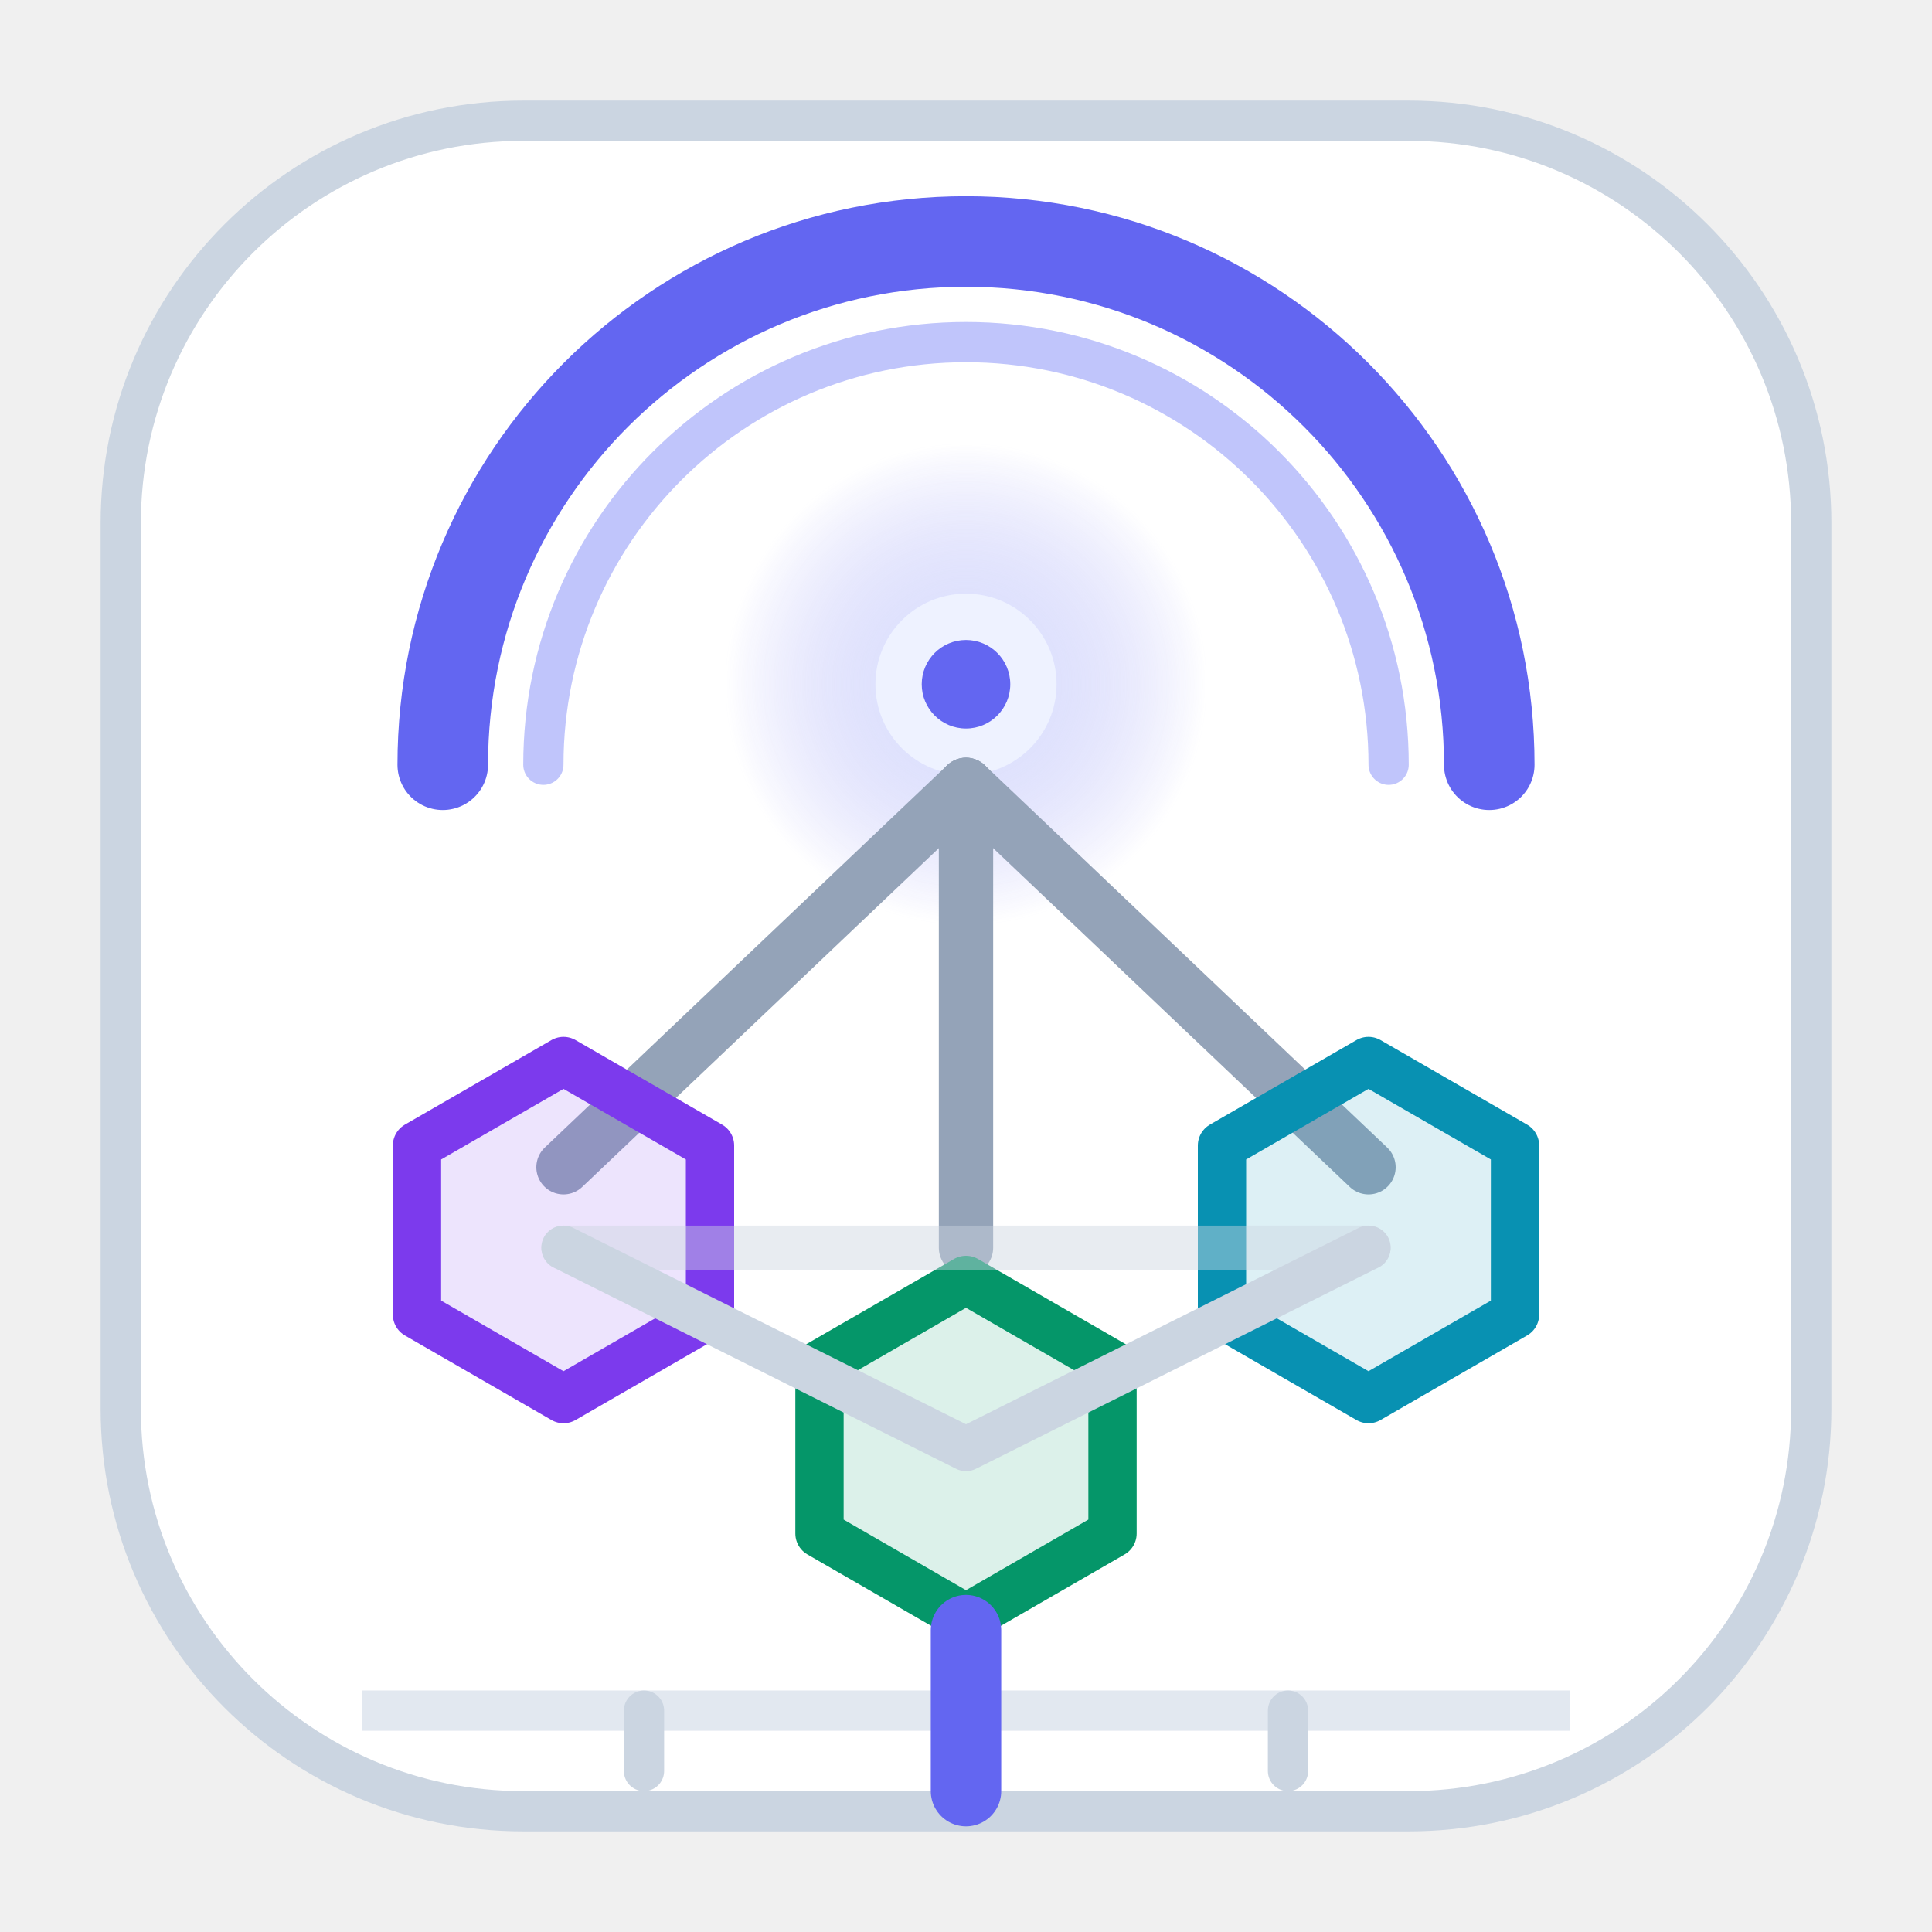
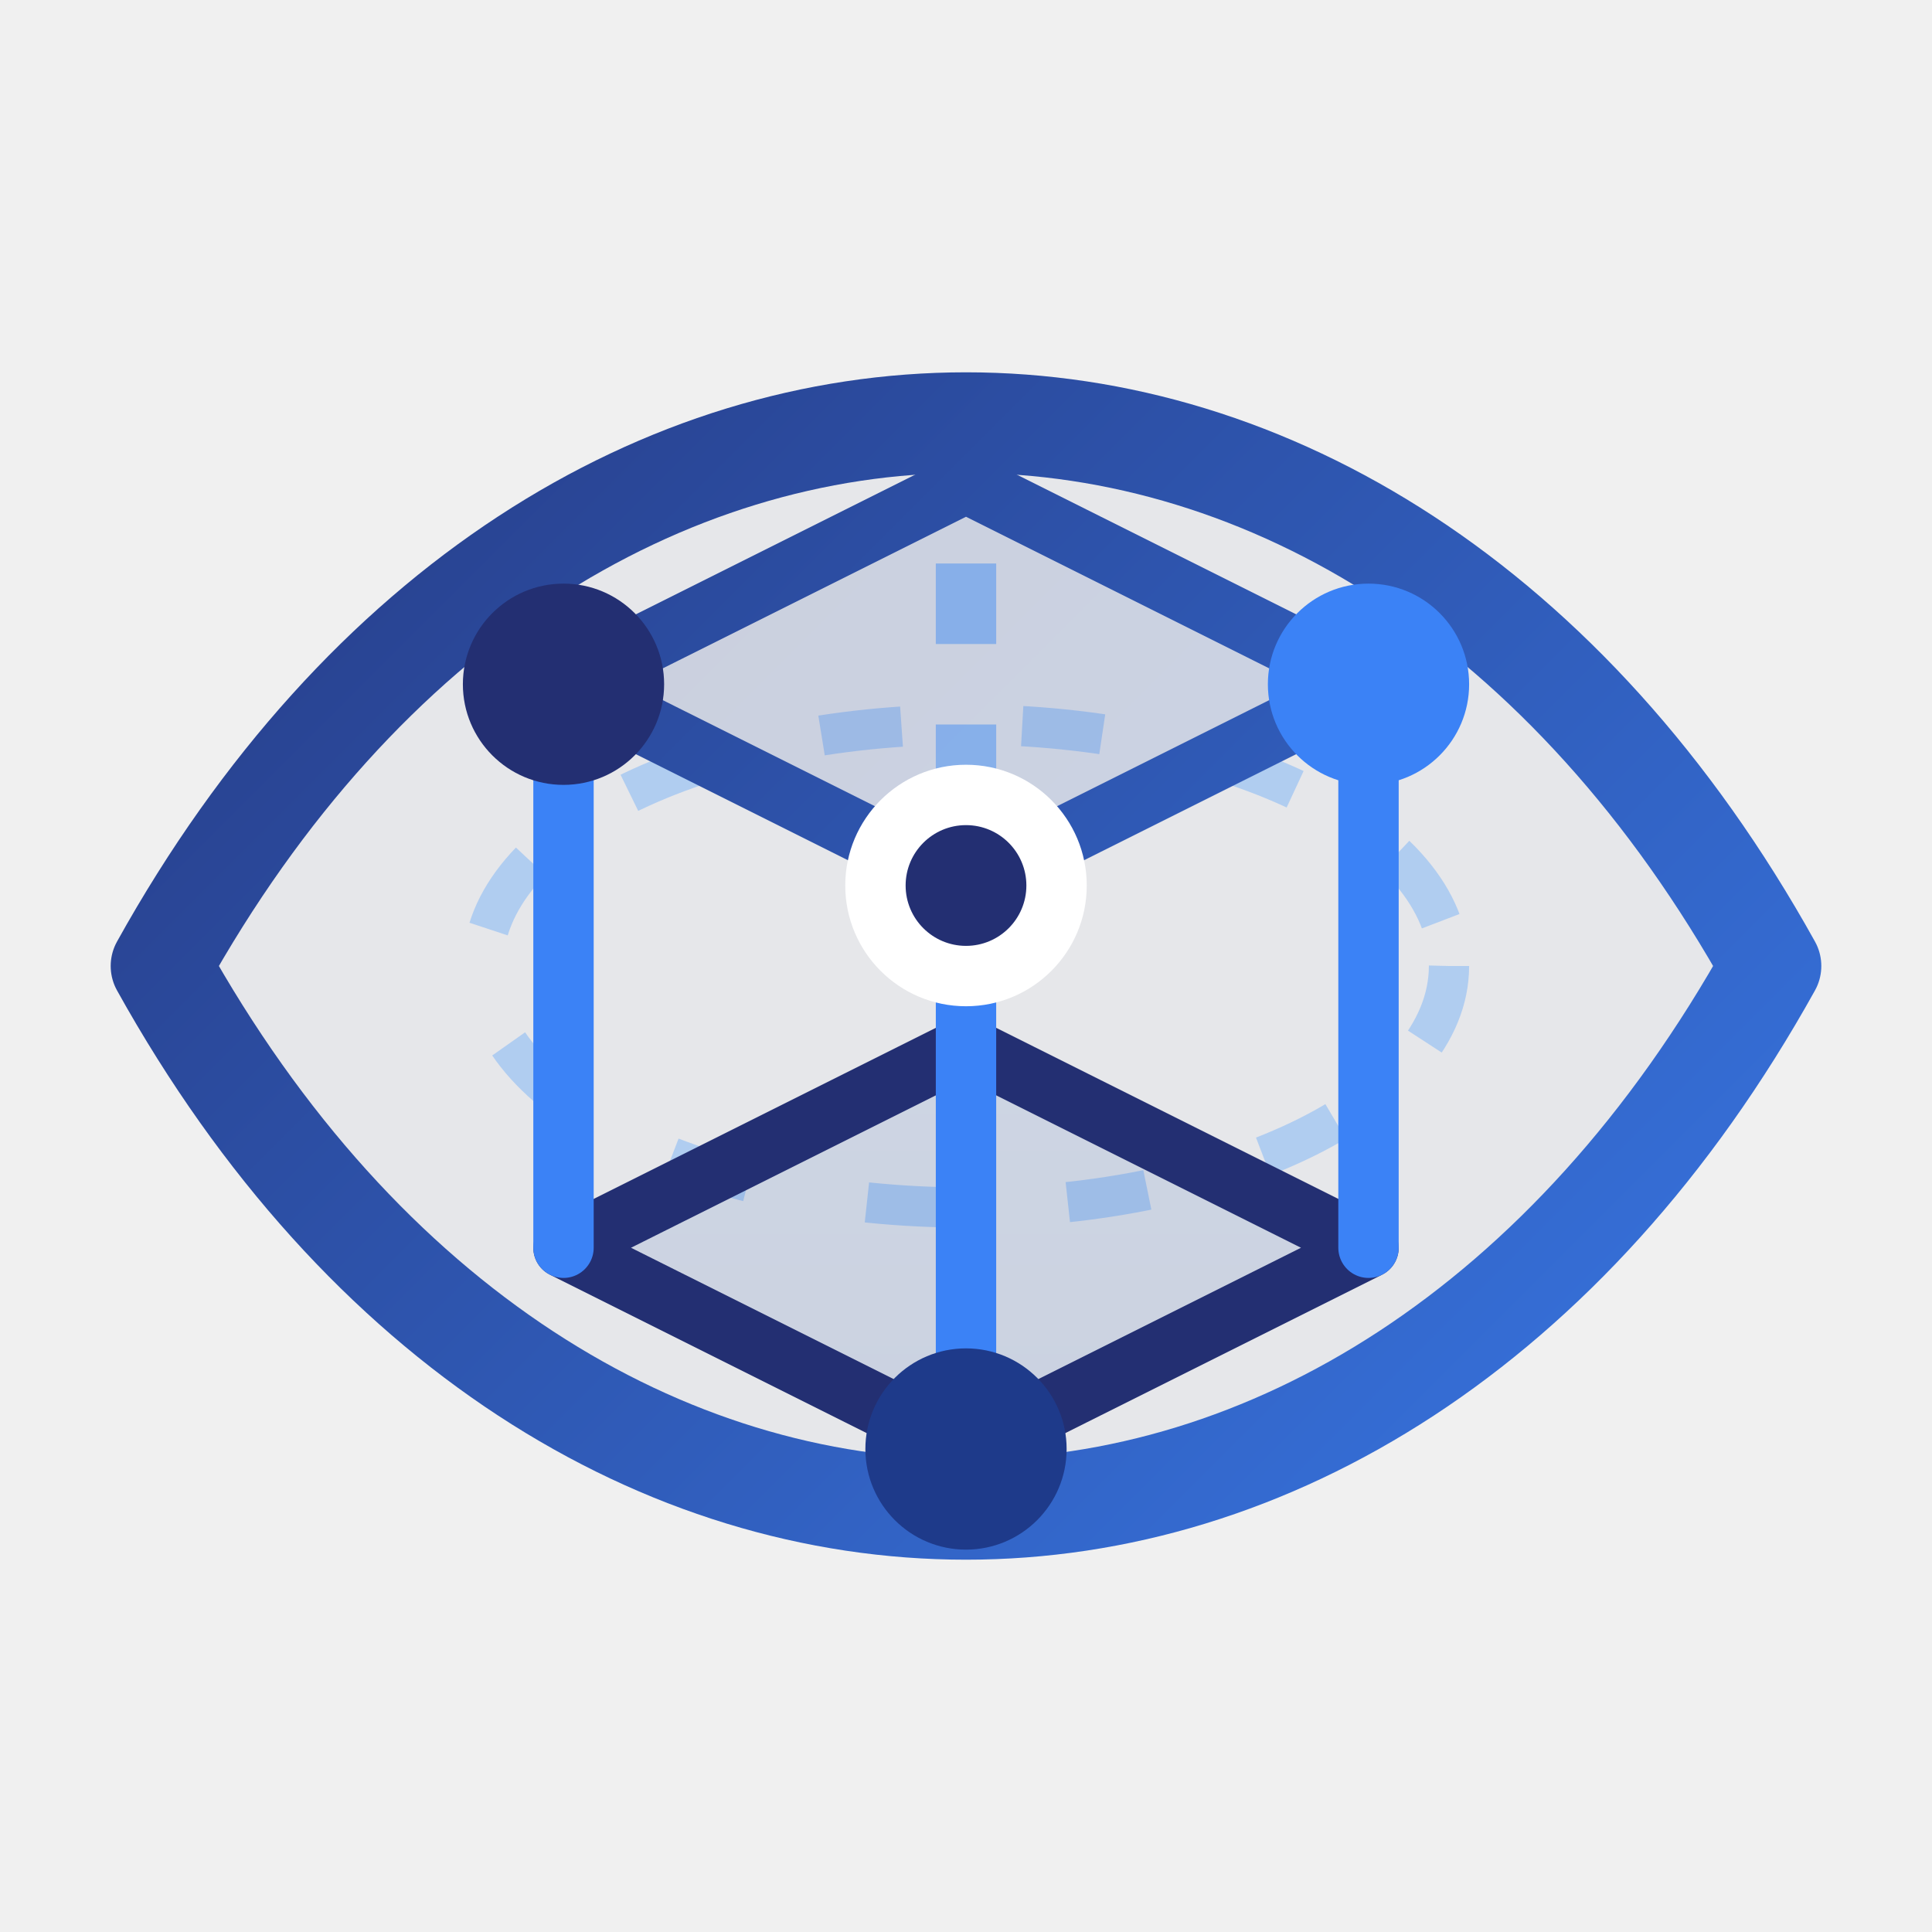
- <svg xmlns="http://www.w3.org/2000/svg" width="48" height="48" viewBox="0 0 48 48" role="img" aria-labelledby="appIconTitle appIconDesc">
-   <style>
-     .mark-light { display: block; }
-     .mark-dark { display: none; }
-     @media (prefers-color-scheme: dark) {
-       .mark-light { display: none; }
-       .mark-dark { display: block; }
-     }
-   </style>
-   <g class="mark-light">
-     <defs>
-       <radialGradient id="focusGlowLight" cx="0" cy="0" r="1" gradientUnits="userSpaceOnUse" gradientTransform="translate(24 17) scale(6)">
-         <stop stop-color="#C7D2FE" />
-         <stop offset="1" stop-color="#6366F1" stop-opacity="0" />
-       </radialGradient>
-     </defs>
-     <rect x="3" y="3" width="42" height="42" rx="10" fill="#FFFFFF" stroke="#CBD5E1" stroke-width="1" />
-     <circle cx="24" cy="17" r="7" fill="url(#focusGlowLight)" opacity="0.55" />
-     <path d="M 11 19 A 13 13 0 0 1 37 19" stroke="#6366F1" stroke-width="2.25" stroke-linecap="round" fill="none" />
-     <path d="M 13.5 19 A 10.5 10.5 0 0 1 34.5 19" stroke="#818CF8" stroke-width="1" stroke-linecap="round" fill="none" opacity="0.5" />
-     <circle cx="24" cy="17" r="2.25" fill="#EEF2FF" />
-     <circle cx="24" cy="17" r="1.1" fill="#6366F1" />
-     <path d="M 24 19.5 L 14 29" stroke="#94A3B8" stroke-width="1.35" stroke-linecap="round" />
-     <path d="M 24 19.5 L 34 29" stroke="#94A3B8" stroke-width="1.35" stroke-linecap="round" />
-     <path d="M 24 19.5 L 24 31" stroke="#94A3B8" stroke-width="1.35" stroke-linecap="round" />
-     <polygon points="14,26.36 17.64,28.46 17.64,32.66 14,34.76 10.36,32.66 10.36,28.46" fill="rgba(124,58,237,0.14)" stroke="#7C3AED" stroke-width="1.2" stroke-linejoin="round" />
-     <polygon points="34,26.36 37.64,28.46 37.64,32.66 34,34.76 30.36,32.66 30.36,28.46" fill="rgba(8,145,178,0.14)" stroke="#0891B2" stroke-width="1.2" stroke-linejoin="round" />
-     <polygon points="24,31.8 27.64,33.9 27.64,38.1 24,40.2 20.36,38.1 20.36,33.9" fill="rgba(5,150,105,0.14)" stroke="#059669" stroke-width="1.2" stroke-linejoin="round" />
-     <path d="M 14 31 L 24 36 L 34 31" stroke="#CBD5E1" stroke-width="1.1" stroke-linecap="round" stroke-linejoin="round" fill="none" />
-     <path d="M 14 31 L 34 31" stroke="#CBD5E1" stroke-width="1.1" stroke-linecap="round" opacity="0.45" />
-     <line x1="9" y1="42.5" x2="39" y2="42.5" stroke="#E2E8F0" stroke-width="1" />
-     <line x1="24" y1="40.5" x2="24" y2="44.5" stroke="#6366F1" stroke-width="1.75" stroke-linecap="round" />
-     <line x1="16" y1="42.5" x2="16" y2="44" stroke="#CBD5E1" stroke-width="1" stroke-linecap="round" />
-     <line x1="32" y1="42.5" x2="32" y2="44" stroke="#CBD5E1" stroke-width="1" stroke-linecap="round" />
-   </g>
-   <g class="mark-dark">
-     <defs>
-       <radialGradient id="focusGlowDark" cx="0" cy="0" r="1" gradientUnits="userSpaceOnUse" gradientTransform="translate(24 17) scale(6)">
-         <stop stop-color="#A5B4FC" />
-         <stop offset="1" stop-color="#6366F1" stop-opacity="0" />
-       </radialGradient>
-     </defs>
-     <rect x="3" y="3" width="42" height="42" rx="10" fill="#0F172A" stroke="#334155" stroke-width="1" />
-     <circle cx="24" cy="17" r="7" fill="url(#focusGlowDark)" opacity="0.55" />
-     <path d="M 11 19 A 13 13 0 0 1 37 19" stroke="#818CF8" stroke-width="2.25" stroke-linecap="round" fill="none" />
-     <path d="M 13.5 19 A 10.5 10.5 0 0 1 34.5 19" stroke="#A5B4FC" stroke-width="1" stroke-linecap="round" fill="none" opacity="0.5" />
-     <circle cx="24" cy="17" r="2.25" fill="#EEF2FF" />
-     <circle cx="24" cy="17" r="1.1" fill="#818CF8" />
-     <path d="M 24 19.5 L 14 29" stroke="#475569" stroke-width="1.35" stroke-linecap="round" />
-     <path d="M 24 19.5 L 34 29" stroke="#475569" stroke-width="1.35" stroke-linecap="round" />
-     <path d="M 24 19.5 L 24 31" stroke="#475569" stroke-width="1.35" stroke-linecap="round" />
-     <polygon points="14,26.36 17.64,28.46 17.64,32.66 14,34.76 10.36,32.66 10.36,28.46" fill="rgba(124,58,237,0.22)" stroke="#A78BFA" stroke-width="1.2" stroke-linejoin="round" />
-     <polygon points="34,26.36 37.64,28.46 37.64,32.66 34,34.76 30.36,32.66 30.36,28.46" fill="rgba(8,145,178,0.22)" stroke="#22D3EE" stroke-width="1.2" stroke-linejoin="round" />
-     <polygon points="24,31.8 27.64,33.9 27.64,38.1 24,40.2 20.36,38.1 20.36,33.9" fill="rgba(16,185,129,0.22)" stroke="#34D399" stroke-width="1.2" stroke-linejoin="round" />
-     <path d="M 14 31 L 24 36 L 34 31" stroke="#64748B" stroke-width="1.1" stroke-linecap="round" stroke-linejoin="round" fill="none" />
-     <path d="M 14 31 L 34 31" stroke="#64748B" stroke-width="1.1" stroke-linecap="round" opacity="0.45" />
-     <line x1="9" y1="42.5" x2="39" y2="42.5" stroke="#1E293B" stroke-width="1" />
-     <line x1="24" y1="40.5" x2="24" y2="44.5" stroke="#818CF8" stroke-width="1.75" stroke-linecap="round" />
-     <line x1="16" y1="42.5" x2="16" y2="44" stroke="#334155" stroke-width="1" stroke-linecap="round" />
-     <line x1="32" y1="42.5" x2="32" y2="44" stroke="#334155" stroke-width="1" stroke-linecap="round" />
-   </g>
+ <svg xmlns="http://www.w3.org/2000/svg" viewBox="0 0 48 48" fill="none">
+   <defs>
+     <linearGradient id="lensGrad" x1="0" y1="0" x2="48" y2="48" gradientUnits="userSpaceOnUse">
+       <stop offset="0%" stop-color="#232F72" />
+       <stop offset="100%" stop-color="#3B82F6" />
+     </linearGradient>
+     <linearGradient id="planeGrad" x1="0" y1="0" x2="0" y2="48" gradientUnits="userSpaceOnUse">
+       <stop offset="0%" stop-color="#60A5FA" />
+       <stop offset="100%" stop-color="#1E3A8A" />
+     </linearGradient>
+   </defs>
+   <path d="M 4 24 C 14 6 34 6 44 24 C 34 42 14 42 4 24 Z" fill="#232F72" fill-opacity="0.05" stroke="url(#lensGrad)" stroke-width="2.5" stroke-linejoin="round" />
+   <ellipse cx="24" cy="24" rx="12" ry="6" stroke="#60A5FA" stroke-width="1" stroke-dasharray="2 3" opacity="0.4" />
+   <path d="M 24 14 L 24 26" stroke="#60A5FA" stroke-width="1.5" stroke-dasharray="2 2" opacity="0.6" />
+   <path d="M 24 12 L 34 17 L 24 22 L 14 17 Z" fill="url(#lensGrad)" fill-opacity="0.15" stroke="url(#lensGrad)" stroke-width="1.5" stroke-linejoin="round" />
+   <path d="M 24 26 L 34 31 L 24 36 L 14 31 Z" fill="url(#planeGrad)" fill-opacity="0.15" stroke="#232F72" stroke-width="1.5" stroke-linejoin="round" />
+   <path d="M 14 17 L 14 31 M 24 22 L 24 36 M 34 17 L 34 31" stroke="#3B82F6" stroke-width="1.5" stroke-linecap="round" />
+   <circle cx="14" cy="17" r="2.5" fill="#232F72" />
+   <circle cx="34" cy="17" r="2.5" fill="#3B82F6" />
+   <circle cx="24" cy="36" r="2.5" fill="#1E3A8A" />
+   <circle cx="24" cy="22" r="3" fill="#FFFFFF" />
+   <circle cx="24" cy="22" r="1.5" fill="#232F72" />
</svg>
